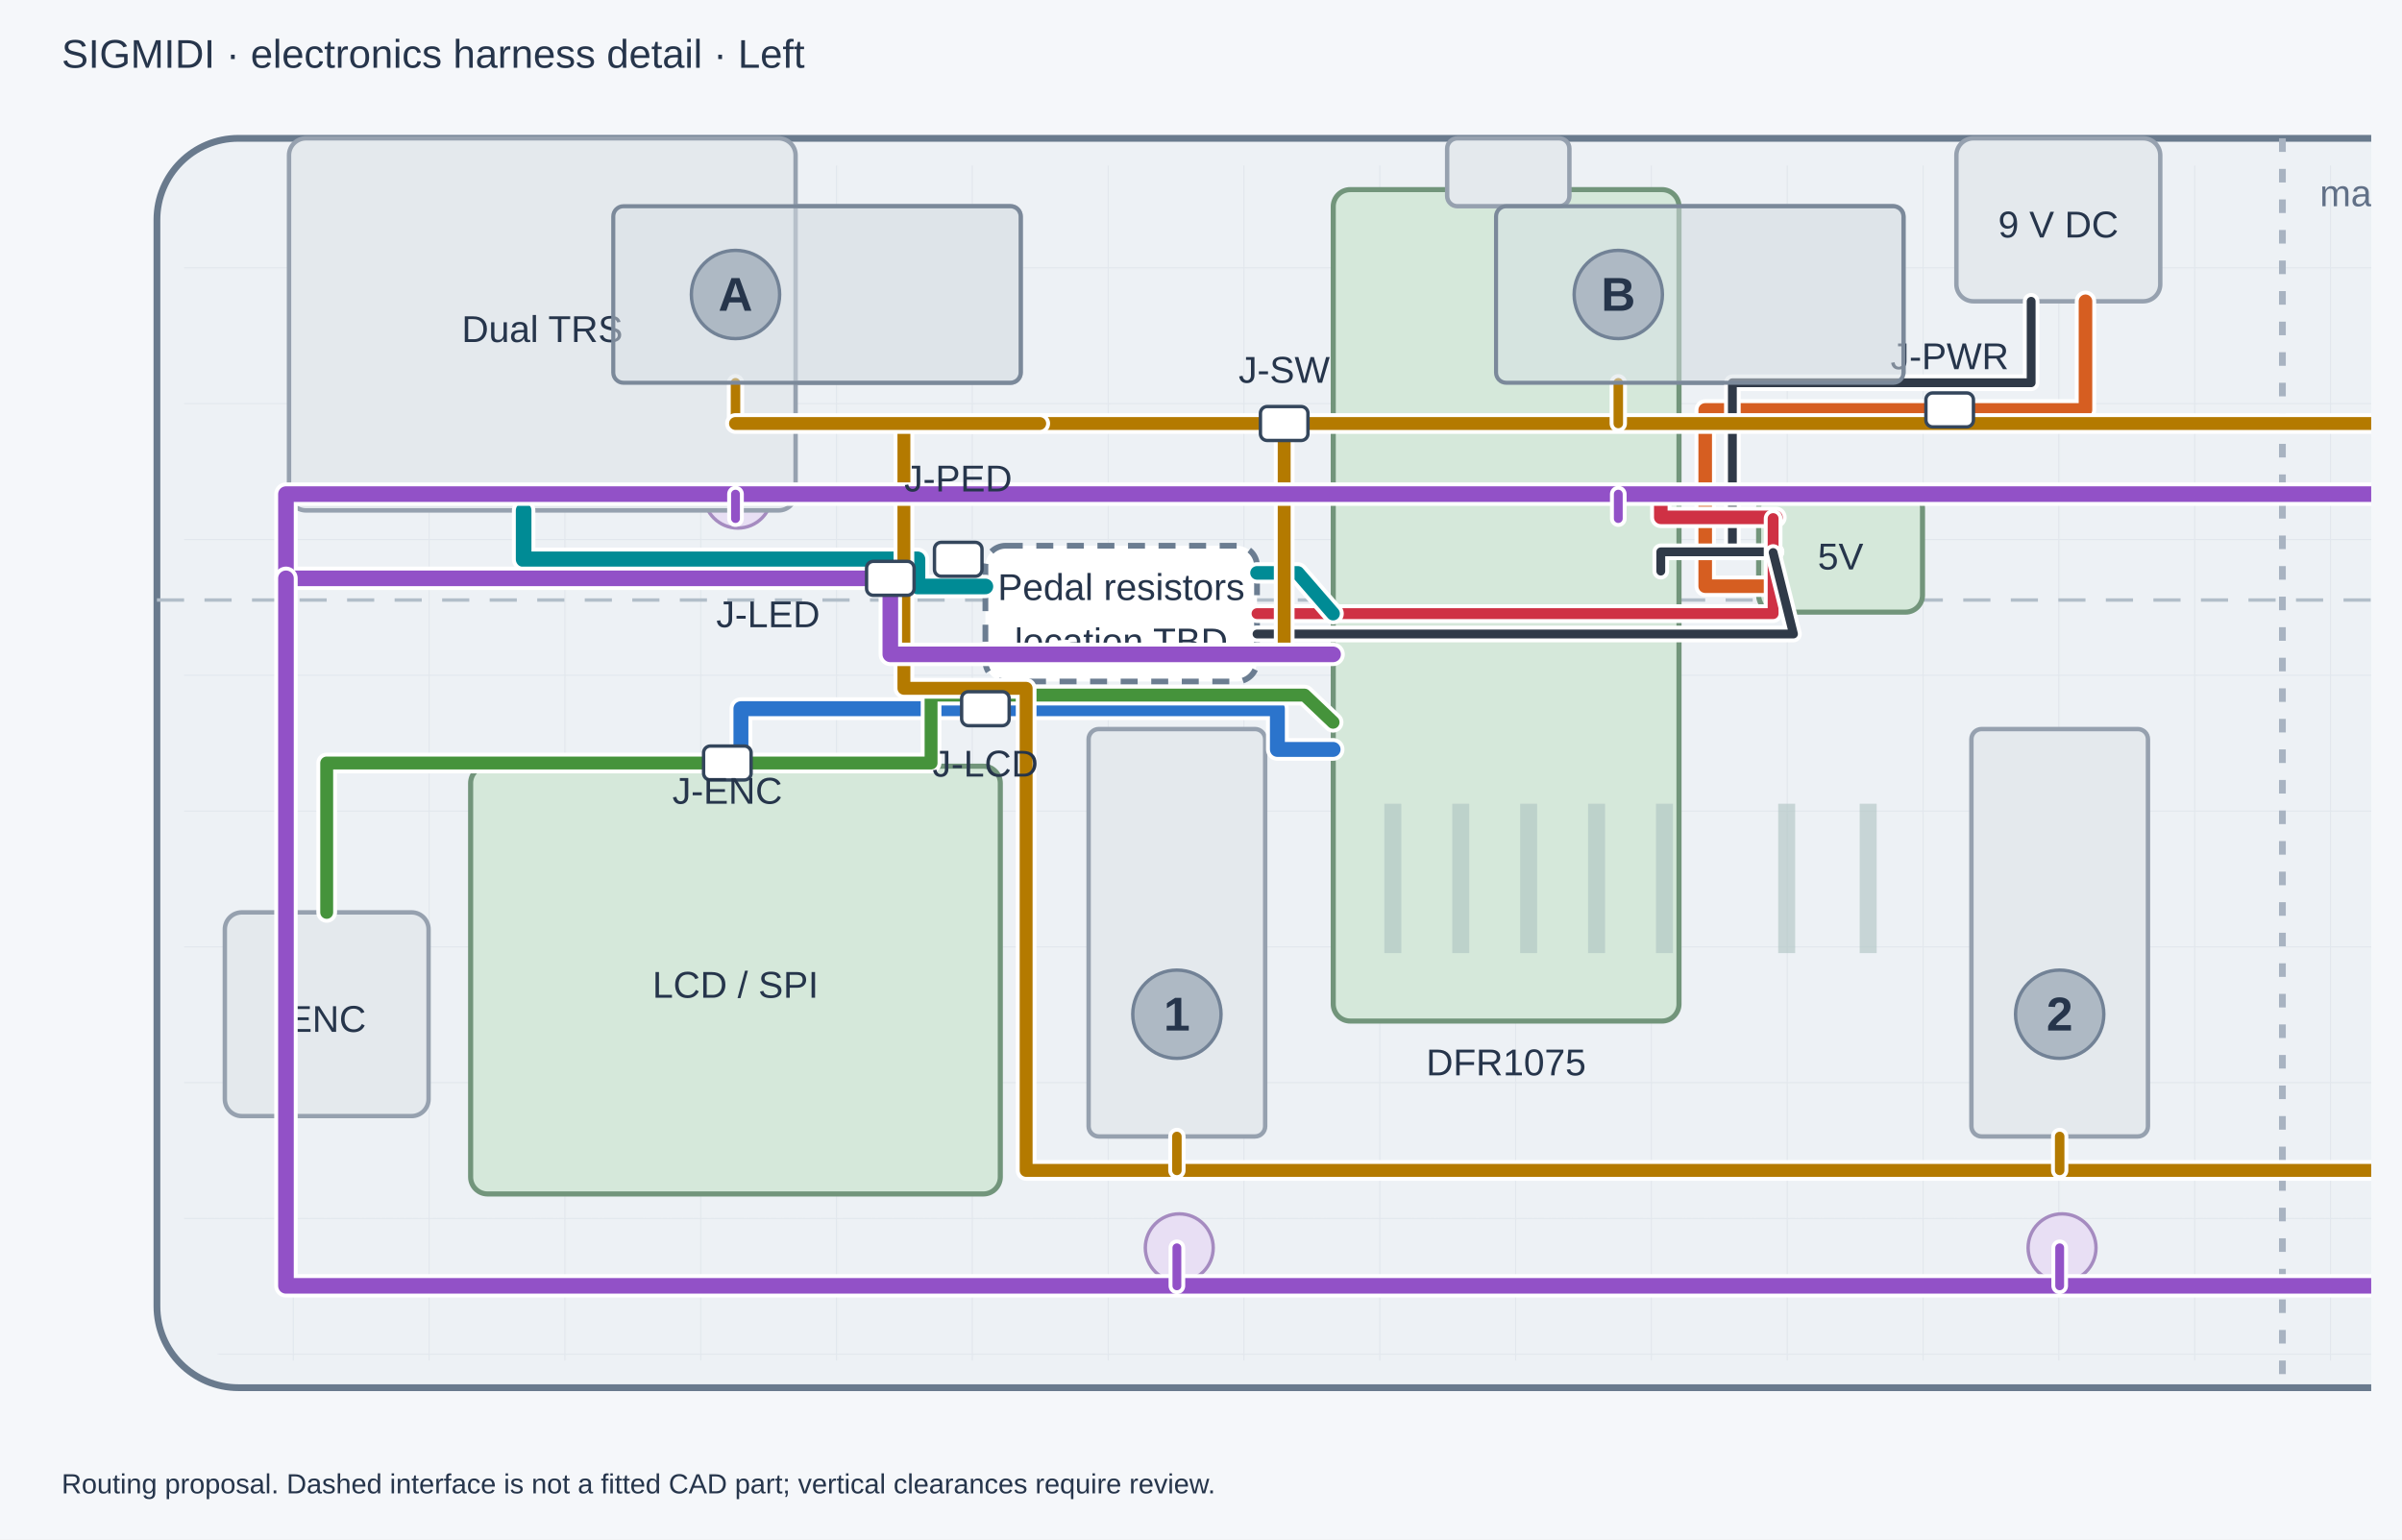
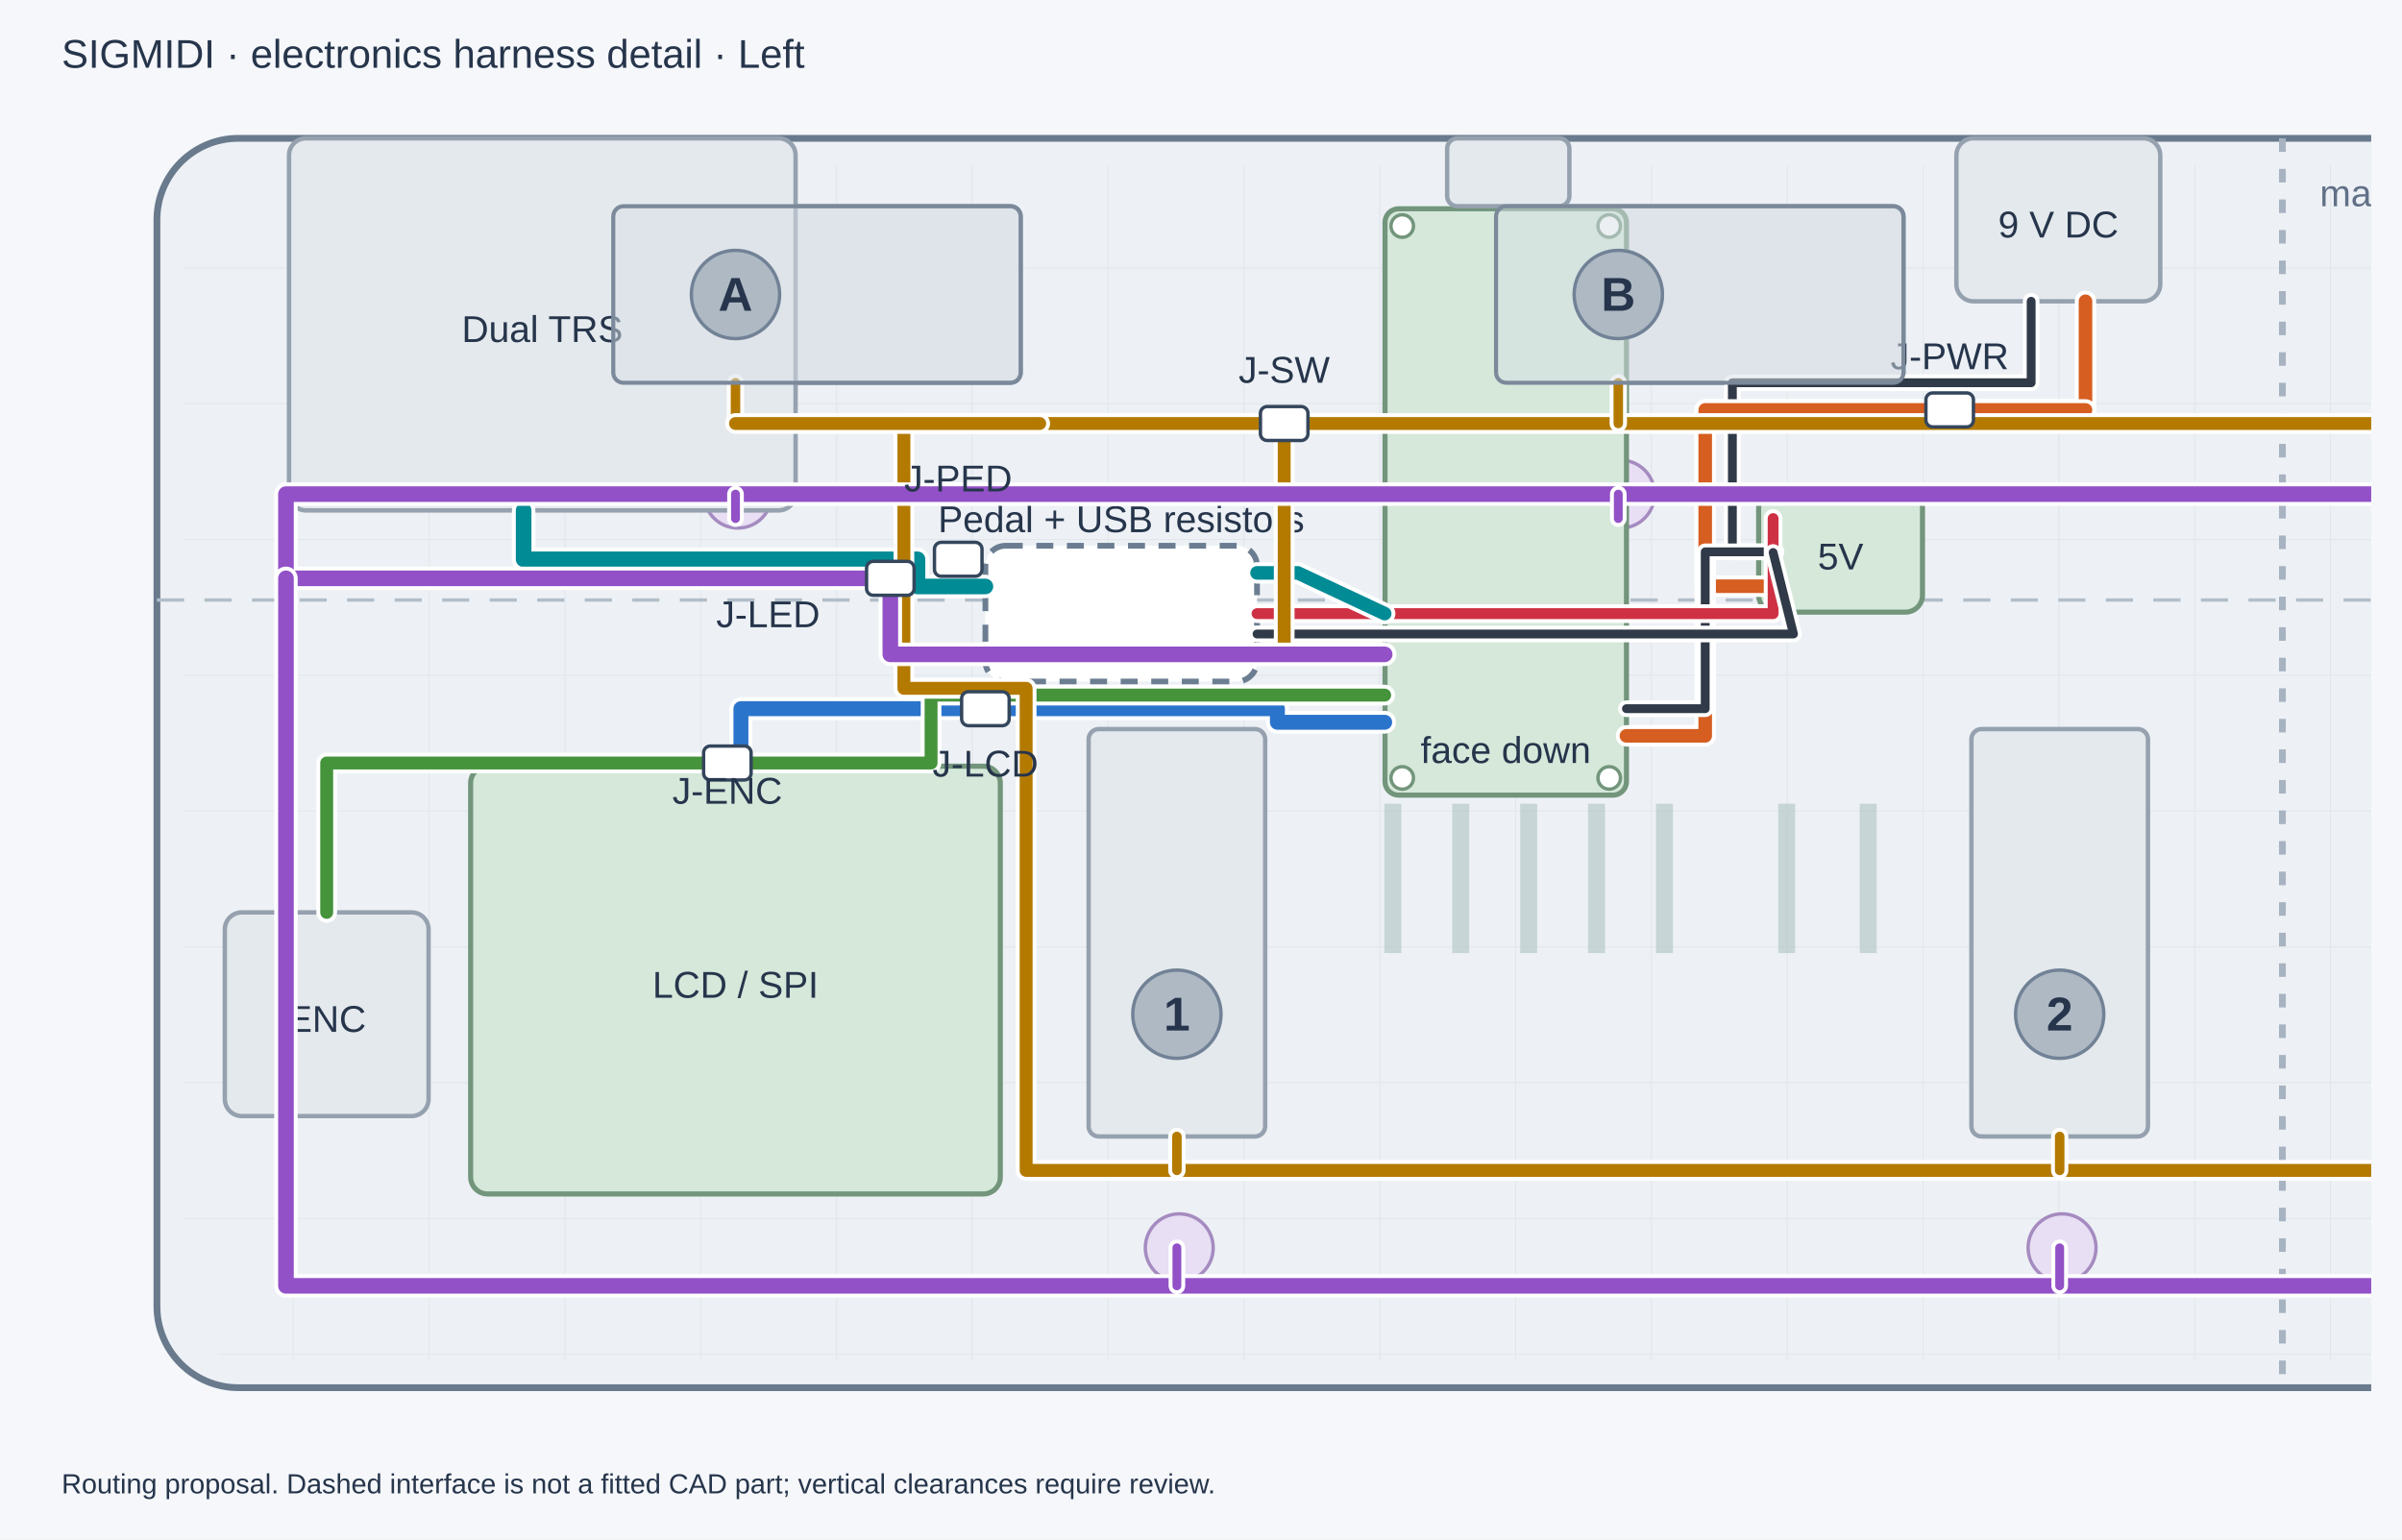
<svg xmlns="http://www.w3.org/2000/svg" width="1560" height="1000" viewBox="0 0 1560 1000">
  <rect width="1560" height="1000" fill="#f5f7fa" />
  <text x="40" y="44" font-family="Arial,sans-serif" font-size="26" fill="#26354b">SIGMIDI · electronics harness detail · Left</text>
  <svg x="20" y="70" width="1520" height="860" viewBox="60 193 655 390">
    <defs>
      <pattern id="grid" width="40" height="40" patternUnits="userSpaceOnUse">
        <path d="M40 0H0V40" fill="none" stroke="#e2e7ed" stroke-width=".65" />
      </pattern>
    </defs>
    <style>text{font-family:Arial,sans-serif;fill:#26354b}.tiny{font-size:11px}.small{font-size:13px}.medium{font-size:16px}.label{font-size:14px;font-weight:700}.wire{fill:none;stroke-linejoin:round;stroke-linecap:round}.body{fill:#e4e9ed;stroke:#96a1af;stroke-width:1.3}.board{fill:#d5e8da;stroke:#72957b;stroke-width:1.5}.dim{fill:none;stroke:#7f8da0;stroke-width:1}.muted{fill:#617087}.route.dimmed{opacity:.08}.route{transition:opacity .15s}</style>
    <rect width="1560" height="1120" fill="#f5f7fa" />
    <text x="80" y="54" font-size="16" font-weight="700" letter-spacing="3" fill="#19836b">SIGMIDI / HARNESS PLANNING</text>
    <text x="80" y="99" font-size="34" font-weight="700">Cable bundles · Left enclosure</text>
    <text x="80" y="129" class="medium muted">Top view, roof omitted · actual CAD footprints · proposed routing, disconnects and interface area</text>
    <text x="1480" y="55" text-anchor="end" class="label">v0.1</text>
    <text x="1480" y="80" text-anchor="end" class="small muted">PREVIEW / NOT A CUTTING OR PINOUT TEMPLATE</text>
    <path d="M80 173H1480 M80 166V180 M1480 166V180" class="dim" />
    <rect x="729" y="158" width="102" height="27" fill="#f5f7fa" />
    <text x="780" y="177" text-anchor="middle" class="small">350 mm</text>
    <rect x="80" y="202" width="1400" height="368" rx="24" fill="#edf1f5" stroke="#697a8d" stroke-width="2" />
    <rect x="88" y="210" width="1384" height="352" rx="18" fill="url(#grid)" />
    <path d="M80 338H1480" stroke="#b2bec9" stroke-dasharray="8 6" />
    <text x="1458" y="330" text-anchor="end" class="small muted">30 mm deck step</text>
    <path d="M706 202V570" stroke="#a8b3c1" stroke-width="2" stroke-dasharray="4 5" />
    <text x="717" y="222" class="tiny muted">main split</text>
    <rect x="1254.40" y="222.00" width="120.00" height="52.00" rx="3" class="body" />
    <circle cx="1290.4" cy="248.0" r="13" fill="#aeb9c4" stroke="#728296" />
    <text x="1290.40" y="252.80" text-anchor="middle" class="label">E</text>
    <rect x="994.40" y="222.00" width="120.00" height="52.00" rx="3" class="body" />
    <circle cx="1030.4" cy="248.0" r="13" fill="#aeb9c4" stroke="#728296" />
    <text x="1030.40" y="252.80" text-anchor="middle" class="label">D</text>
    <rect x="734.40" y="222.00" width="120.00" height="52.00" rx="3" class="body" />
    <circle cx="770.4" cy="248.0" r="13" fill="#aeb9c4" stroke="#728296" />
    <text x="770.40" y="252.80" text-anchor="middle" class="label">C</text>
    <rect x="474.40" y="222.00" width="120.00" height="52.00" rx="3" class="body" />
    <circle cx="510.4" cy="248.0" r="13" fill="#aeb9c4" stroke="#728296" />
    <text x="510.40" y="252.80" text-anchor="middle" class="label">B</text>
    <rect x="214.40" y="222.00" width="120.00" height="52.00" rx="3" class="body" />
    <circle cx="250.4" cy="248.0" r="13" fill="#aeb9c4" stroke="#728296" />
    <text x="250.40" y="252.80" text-anchor="middle" class="label">A</text>
    <rect x="1394.40" y="376.00" width="52.00" height="120.00" rx="3" class="body" />
    <circle cx="1420.4" cy="460.0" r="13" fill="#aeb9c4" stroke="#728296" />
    <text x="1420.40" y="464.80" text-anchor="middle" class="label">5</text>
    <rect x="1134.40" y="376.00" width="52.00" height="120.00" rx="3" class="body" />
    <circle cx="1160.4" cy="460.0" r="13" fill="#aeb9c4" stroke="#728296" />
    <text x="1160.40" y="464.80" text-anchor="middle" class="label">4</text>
    <rect x="874.40" y="376.00" width="52.00" height="120.00" rx="3" class="body" />
    <circle cx="900.4" cy="460.0" r="13" fill="#aeb9c4" stroke="#728296" />
    <text x="900.40" y="464.80" text-anchor="middle" class="label">3</text>
    <rect x="614.40" y="376.00" width="52.00" height="120.00" rx="3" class="body" />
    <circle cx="640.4" cy="460.0" r="13" fill="#aeb9c4" stroke="#728296" />
    <text x="640.40" y="464.80" text-anchor="middle" class="label">2</text>
    <rect x="354.40" y="376.00" width="52.00" height="120.00" rx="3" class="body" />
    <circle cx="380.4" cy="460.0" r="13" fill="#aeb9c4" stroke="#728296" />
    <text x="380.40" y="464.80" text-anchor="middle" class="label">1</text>
    <circle cx="1291.1" cy="306.8" r="10" fill="#e8dff4" stroke="#a58bc0" />
    <circle cx="1031.1" cy="306.8" r="10" fill="#e8dff4" stroke="#a58bc0" />
    <circle cx="771.1" cy="306.8" r="10" fill="#e8dff4" stroke="#a58bc0" />
    <circle cx="511.1" cy="306.8" r="10" fill="#e8dff4" stroke="#a58bc0" />
    <circle cx="251.1" cy="306.8" r="10" fill="#e8dff4" stroke="#a58bc0" />
    <circle cx="1421.1" cy="528.8" r="10" fill="#e8dff4" stroke="#a58bc0" />
    <circle cx="1161.1" cy="528.8" r="10" fill="#e8dff4" stroke="#a58bc0" />
    <circle cx="901.1" cy="528.8" r="10" fill="#e8dff4" stroke="#a58bc0" />
    <circle cx="641.1" cy="528.8" r="10" fill="#e8dff4" stroke="#a58bc0" />
    <circle cx="381.1" cy="528.8" r="10" fill="#e8dff4" stroke="#a58bc0" />
    <rect x="172.39" y="386.94" width="156.00" height="126.00" rx="5" class="board" />
    <text x="250.39" y="455.14" text-anchor="middle" class="tiny">LCD / SPI</text>
-     <rect x="426.45" y="217.11" width="101.83" height="244.90" rx="5" class="board" />
-     <text x="477.36" y="478.00" text-anchor="middle" class="tiny">DFR1075</text>
    <rect x="118.90" y="202.00" width="149.20" height="109.60" rx="5" class="body" />
    <text x="193.50" y="262.00" text-anchor="middle" class="tiny">Dual TRS</text>
    <rect x="551.74" y="306.00" width="48.26" height="35.56" rx="5" class="board" />
    <text x="575.87" y="328.98" text-anchor="middle" class="tiny">5V</text>
    <rect x="100.00" y="430.00" width="60.00" height="60.00" rx="5" class="body" />
    <text x="130.00" y="465.20" text-anchor="middle" class="tiny">ENC</text>
    <rect x="609.98" y="202.00" width="60.04" height="48.00" rx="5" class="body" />
    <text x="640.00" y="231.20" text-anchor="middle" class="tiny">9 V DC</text>
+     <rect x="441.69" y="222.75" width="71.12" height="172.72" rx="4" class="board" />
+     <text x="477.25" y="386.00" text-anchor="middle" class="tiny">face down</text>
+     <circle cx="446.767" cy="227.833" r="3.32" fill="white" stroke="#72957b" />
+     <circle cx="507.727" cy="227.833" r="3.32" fill="white" stroke="#72957b" />
+     <circle cx="446.767" cy="390.393" r="3.32" fill="white" stroke="#72957b" />
+     <circle cx="507.727" cy="390.393" r="3.32" fill="white" stroke="#72957b" />
    <rect x="460.00" y="202.00" width="36.00" height="20.00" rx="3" class="body" />
-     <text x="478.00" y="186.00" text-anchor="middle" class="small">USB-C</text>
+     <text x="478.00" y="186.00" text-anchor="middle" class="small">Nano ESP32 / USB-C</text>
    <text x="172.00" y="186.00" text-anchor="middle" class="small">TRS 1 / 2</text>
    <text x="640.00" y="186.00" text-anchor="middle" class="small">9 V · centre negative</text>
    <path d="M444 398V442" stroke="#adc3c1" stroke-width="5" opacity=".6" />
    <path d="M464 398V442" stroke="#adc3c1" stroke-width="5" opacity=".6" />
    <path d="M484 398V442" stroke="#adc3c1" stroke-width="5" opacity=".6" />
    <path d="M504 398V442" stroke="#adc3c1" stroke-width="5" opacity=".6" />
    <path d="M524 398V442" stroke="#adc3c1" stroke-width="5" opacity=".6" />
    <path d="M560 398V442" stroke="#adc3c1" stroke-width="5" opacity=".6" />
    <path d="M584 398V442" stroke="#adc3c1" stroke-width="5" opacity=".6" />
    <rect x="324" y="322" width="80" height="40" rx="6" fill="#fff" stroke="#6b7d91" stroke-width="1.7" stroke-dasharray="5 4" />
-     <text x="364.00" y="338.00" text-anchor="middle" class="tiny">Pedal resistors</text>
-     <text x="364.00" y="354.00" text-anchor="middle" class="tiny">location TBD</text>
+     <text x="364.00" y="318.00" text-anchor="middle" class="tiny">Pedal + USB resistors</text>
    <g class="route" data-bundle="dc">
      <polyline points="648.00,250.00 648.00,282.00 536.00,282.00 536.00,333.92 556.84,333.92" class="wire" stroke="#fff" stroke-width="6.3" />
      <polyline points="648.00,250.00 648.00,282.00 536.00,282.00 536.00,333.92 556.84,333.92" class="wire" stroke="#d65e21" stroke-width="4" />
    </g>
    <g class="route" data-bundle="ground">
      <polyline points="632.00,250.00 632.00,274.00 544.00,274.00 544.00,323.80 556.84,323.80" class="wire" stroke="#fff" stroke-width="4.9" />
      <polyline points="632.00,250.00 632.00,274.00 544.00,274.00 544.00,323.80 556.84,323.80" class="wire" stroke="#303a48" stroke-width="2.6" />
    </g>
-     <g class="route" data-bundle="supply">
-       <polyline points="556.84,313.64 522.92,313.64 522.92,309.16" class="wire" stroke="#fff" stroke-width="6.3" />
-       <polyline points="556.84,313.64 522.92,313.64 522.92,309.16" class="wire" stroke="#cf3144" stroke-width="4" />
+     <g class="route" data-bundle="dc">
+       <polyline points="648.00,282.00 536.00,282.00 536.00,378.00 512.80,378.00" class="wire" stroke="#fff" stroke-width="6.3" />
+       <polyline points="648.00,282.00 536.00,282.00 536.00,378.00 512.80,378.00" class="wire" stroke="#d65e21" stroke-width="4" />
    </g>
    <g class="route" data-bundle="ground">
-       <polyline points="556.84,323.80 522.92,323.80 522.92,329.48" class="wire" stroke="#fff" stroke-width="4.9" />
-       <polyline points="556.84,323.80 522.92,323.80 522.92,329.48" class="wire" stroke="#303a48" stroke-width="2.6" />
+       <polyline points="556.84,323.80 536.00,323.80 536.00,370.00 512.80,370.00" class="wire" stroke="#fff" stroke-width="4.9" />
+       <polyline points="556.84,323.80 536.00,323.80 536.00,370.00 512.80,370.00" class="wire" stroke="#303a48" stroke-width="2.6" />
    </g>
    <g class="route" data-bundle="supply">
      <polyline points="556.00,314.00 556.00,342.00 404.00,342.00" class="wire" stroke="#fff" stroke-width="5.5" />
      <polyline points="556.00,314.00 556.00,342.00 404.00,342.00" class="wire" stroke="#cf3144" stroke-width="3.2" />
    </g>
    <g class="route" data-bundle="ground">
      <polyline points="556.00,324.00 562.00,348.00 404.00,348.00" class="wire" stroke="#fff" stroke-width="4.9" />
      <polyline points="556.00,324.00 562.00,348.00 404.00,348.00" class="wire" stroke="#303a48" stroke-width="2.6" />
    </g>
    <g class="route" data-bundle="pedal">
      <polyline points="188.00,311.60 188.00,326.00 304.00,326.00 304.00,334.00 324.00,334.00" class="wire" stroke="#fff" stroke-width="6.9" />
      <polyline points="188.00,311.60 188.00,326.00 304.00,326.00 304.00,334.00 324.00,334.00" class="wire" stroke="#008b95" stroke-width="4.6" />
    </g>
    <g class="route" data-bundle="pedal">
-       <polyline points="404.00,330.00 416.00,330.00 426.40,342.00" class="wire" stroke="#fff" stroke-width="6.3" />
-       <polyline points="404.00,330.00 416.00,330.00 426.40,342.00" class="wire" stroke="#008b95" stroke-width="4.0" />
+       <polyline points="404.00,330.00 416.00,330.00 441.60,342.00" class="wire" stroke="#fff" stroke-width="6.3" />
+       <polyline points="404.00,330.00 416.00,330.00 441.60,342.00" class="wire" stroke="#008b95" stroke-width="4.0" />
    </g>
    <g class="route" data-bundle="display">
-       <polyline points="426.40,382.00 410.00,382.00 410.00,370.00 252.00,370.00 252.00,386.92" class="wire" stroke="#fff" stroke-width="6.7" />
-       <polyline points="426.40,382.00 410.00,382.00 410.00,370.00 252.00,370.00 252.00,386.92" class="wire" stroke="#2b74cc" stroke-width="4.4" />
+       <polyline points="441.60,374.00 410.00,374.00 410.00,370.00 252.00,370.00 252.00,386.92" class="wire" stroke="#fff" stroke-width="6.7" />
+       <polyline points="441.60,374.00 410.00,374.00 410.00,370.00 252.00,370.00 252.00,386.92" class="wire" stroke="#2b74cc" stroke-width="4.4" />
    </g>
    <g class="route" data-bundle="encoder">
-       <polyline points="130.00,430.00 130.00,386.00 308.00,386.00 308.00,366.00 418.00,366.00 426.40,374.00" class="wire" stroke="#fff" stroke-width="6.1" />
-       <polyline points="130.00,430.00 130.00,386.00 308.00,386.00 308.00,366.00 418.00,366.00 426.40,374.00" class="wire" stroke="#45933b" stroke-width="3.8" />
-     </g>
-     <g class="route" data-bundle="ladder">
-       <polyline points="426.40,354.00 412.00,354.00 412.00,286.00 1432.00,286.00" class="wire" stroke="#fff" stroke-width="6.1" />
-       <polyline points="426.40,354.00 412.00,354.00 412.00,286.00 1432.00,286.00" class="wire" stroke="#b47a00" stroke-width="3.8" />
+       <polyline points="130.00,430.00 130.00,386.00 308.00,386.00 308.00,366.00 418.00,366.00 441.60,366.00" class="wire" stroke="#fff" stroke-width="6.1" />
+       <polyline points="130.00,430.00 130.00,386.00 308.00,386.00 308.00,366.00 418.00,366.00 441.60,366.00" class="wire" stroke="#45933b" stroke-width="3.8" />
+     </g>
+     <g class="route" data-bundle="ladder">
+       <polyline points="441.60,354.00 412.00,354.00 412.00,286.00 1432.00,286.00" class="wire" stroke="#fff" stroke-width="6.1" />
+       <polyline points="441.60,354.00 412.00,354.00 412.00,286.00 1432.00,286.00" class="wire" stroke="#b47a00" stroke-width="3.8" />
    </g>
    <g class="route" data-bundle="ladder">
      <polyline points="412.00,286.00 300.00,286.00 300.00,364.00 336.00,364.00 336.00,506.00 1432.00,506.00" class="wire" stroke="#fff" stroke-width="6.1" />
      <polyline points="412.00,286.00 300.00,286.00 300.00,364.00 336.00,364.00 336.00,506.00 1432.00,506.00" class="wire" stroke="#b47a00" stroke-width="3.8" />
    </g>
    <g class="route" data-bundle="ladder">
      <polyline points="250.40,274.00 250.40,286.00" class="wire" stroke="#fff" stroke-width="5.1" />
      <polyline points="250.40,274.00 250.40,286.00" class="wire" stroke="#b47a00" stroke-width="2.8" />
    </g>
    <g class="route" data-bundle="ladder">
      <polyline points="510.40,274.00 510.40,286.00" class="wire" stroke="#fff" stroke-width="5.1" />
      <polyline points="510.40,274.00 510.40,286.00" class="wire" stroke="#b47a00" stroke-width="2.8" />
    </g>
    <g class="route" data-bundle="ladder">
      <polyline points="770.40,274.00 770.40,286.00" class="wire" stroke="#fff" stroke-width="5.1" />
      <polyline points="770.40,274.00 770.40,286.00" class="wire" stroke="#b47a00" stroke-width="2.8" />
    </g>
    <g class="route" data-bundle="ladder">
      <polyline points="1030.40,274.00 1030.40,286.00" class="wire" stroke="#fff" stroke-width="5.1" />
      <polyline points="1030.40,274.00 1030.40,286.00" class="wire" stroke="#b47a00" stroke-width="2.8" />
    </g>
    <g class="route" data-bundle="ladder">
      <polyline points="1290.40,274.00 1290.40,286.00" class="wire" stroke="#fff" stroke-width="5.1" />
      <polyline points="1290.40,274.00 1290.40,286.00" class="wire" stroke="#b47a00" stroke-width="2.8" />
    </g>
    <g class="route" data-bundle="ladder">
      <polyline points="380.40,496.00 380.40,506.00" class="wire" stroke="#fff" stroke-width="5.1" />
      <polyline points="380.40,496.00 380.40,506.00" class="wire" stroke="#b47a00" stroke-width="2.8" />
    </g>
    <g class="route" data-bundle="ladder">
      <polyline points="640.40,496.00 640.40,506.00" class="wire" stroke="#fff" stroke-width="5.1" />
      <polyline points="640.40,496.00 640.40,506.00" class="wire" stroke="#b47a00" stroke-width="2.8" />
    </g>
    <g class="route" data-bundle="ladder">
      <polyline points="900.40,496.00 900.40,506.00" class="wire" stroke="#fff" stroke-width="5.1" />
      <polyline points="900.40,496.00 900.40,506.00" class="wire" stroke="#b47a00" stroke-width="2.8" />
    </g>
    <g class="route" data-bundle="ladder">
      <polyline points="1160.40,496.00 1160.40,506.00" class="wire" stroke="#fff" stroke-width="5.1" />
      <polyline points="1160.40,496.00 1160.40,506.00" class="wire" stroke="#b47a00" stroke-width="2.8" />
    </g>
    <g class="route" data-bundle="ladder">
      <polyline points="1420.40,496.00 1420.40,506.00" class="wire" stroke="#fff" stroke-width="5.1" />
      <polyline points="1420.40,496.00 1420.40,506.00" class="wire" stroke="#b47a00" stroke-width="2.8" />
    </g>
    <g class="route" data-bundle="ladder">
      <polyline points="250.40,286.00 340.00,286.00" class="wire" stroke="#fff" stroke-width="6.1" />
      <polyline points="250.40,286.00 340.00,286.00" class="wire" stroke="#b47a00" stroke-width="3.8" />
    </g>
    <g class="route" data-bundle="led">
-       <polyline points="426.40,354.00 296.00,354.00 296.00,331.60 118.00,331.60 118.00,306.80 1300.00,306.80" class="wire" stroke="#fff" stroke-width="6.9" />
-       <polyline points="426.40,354.00 296.00,354.00 296.00,331.60 118.00,331.60 118.00,306.80 1300.00,306.80" class="wire" stroke="#9251c7" stroke-width="4.6" />
+       <polyline points="441.60,354.00 296.00,354.00 296.00,331.60 118.00,331.60 118.00,306.80 1300.00,306.80" class="wire" stroke="#fff" stroke-width="6.9" />
+       <polyline points="441.60,354.00 296.00,354.00 296.00,331.60 118.00,331.60 118.00,306.80 1300.00,306.80" class="wire" stroke="#9251c7" stroke-width="4.6" />
    </g>
    <g class="route" data-bundle="led">
      <polyline points="118.00,331.60 118.00,540.00 1432.00,540.00" class="wire" stroke="#fff" stroke-width="6.9" />
      <polyline points="118.00,331.60 118.00,540.00 1432.00,540.00" class="wire" stroke="#9251c7" stroke-width="4.6" />
    </g>
    <g class="route" data-bundle="led">
      <polyline points="250.40,306.80 250.40,314.00" class="wire" stroke="#fff" stroke-width="4.9" />
      <polyline points="250.40,306.80 250.40,314.00" class="wire" stroke="#9251c7" stroke-width="2.6" />
    </g>
    <g class="route" data-bundle="led">
      <polyline points="510.40,306.80 510.40,314.00" class="wire" stroke="#fff" stroke-width="4.9" />
      <polyline points="510.40,306.80 510.40,314.00" class="wire" stroke="#9251c7" stroke-width="2.6" />
    </g>
    <g class="route" data-bundle="led">
      <polyline points="770.40,306.80 770.40,314.00" class="wire" stroke="#fff" stroke-width="4.9" />
      <polyline points="770.40,306.80 770.40,314.00" class="wire" stroke="#9251c7" stroke-width="2.6" />
    </g>
    <g class="route" data-bundle="led">
      <polyline points="1030.40,306.80 1030.40,314.00" class="wire" stroke="#fff" stroke-width="4.9" />
      <polyline points="1030.40,306.80 1030.40,314.00" class="wire" stroke="#9251c7" stroke-width="2.6" />
    </g>
    <g class="route" data-bundle="led">
      <polyline points="1290.40,306.80 1290.40,314.00" class="wire" stroke="#fff" stroke-width="4.9" />
      <polyline points="1290.40,306.80 1290.40,314.00" class="wire" stroke="#9251c7" stroke-width="2.6" />
    </g>
    <g class="route" data-bundle="led">
      <polyline points="380.40,540.00 380.40,528.80" class="wire" stroke="#fff" stroke-width="4.9" />
      <polyline points="380.40,540.00 380.40,528.80" class="wire" stroke="#9251c7" stroke-width="2.6" />
    </g>
    <g class="route" data-bundle="led">
      <polyline points="640.40,540.00 640.40,528.80" class="wire" stroke="#fff" stroke-width="4.9" />
      <polyline points="640.40,540.00 640.40,528.80" class="wire" stroke="#9251c7" stroke-width="2.6" />
    </g>
    <g class="route" data-bundle="led">
      <polyline points="900.40,540.00 900.40,528.80" class="wire" stroke="#fff" stroke-width="4.9" />
      <polyline points="900.40,540.00 900.40,528.80" class="wire" stroke="#9251c7" stroke-width="2.6" />
    </g>
    <g class="route" data-bundle="led">
      <polyline points="1160.40,540.00 1160.40,528.80" class="wire" stroke="#fff" stroke-width="4.9" />
      <polyline points="1160.40,540.00 1160.40,528.80" class="wire" stroke="#9251c7" stroke-width="2.6" />
    </g>
    <g class="route" data-bundle="led">
      <polyline points="1420.40,540.00 1420.40,528.80" class="wire" stroke="#fff" stroke-width="4.9" />
      <polyline points="1420.40,540.00 1420.40,528.80" class="wire" stroke="#9251c7" stroke-width="2.6" />
    </g>
    <rect x="601" y="277" width="14" height="10" rx="2" fill="#fff" stroke="#34465c" />
    <text x="608.00" y="270.00" text-anchor="middle" class="tiny">J-PWR</text>
    <rect x="309" y="321" width="14" height="10" rx="2" fill="#fff" stroke="#34465c" />
    <text x="316.00" y="306.00" text-anchor="middle" class="tiny">J-PED</text>
    <rect x="317" y="365" width="14" height="10" rx="2" fill="#fff" stroke="#34465c" />
    <text x="324.00" y="390.00" text-anchor="middle" class="tiny">J-LCD</text>
    <rect x="241" y="381" width="14" height="10" rx="2" fill="#fff" stroke="#34465c" />
    <text x="248.00" y="398.00" text-anchor="middle" class="tiny">J-ENC</text>
    <rect x="405" y="281" width="14" height="10" rx="2" fill="#fff" stroke="#34465c" />
    <text x="412.00" y="274.00" text-anchor="middle" class="tiny">J-SW</text>
    <rect x="289" y="326.6" width="14" height="10" rx="2" fill="#fff" stroke="#34465c" />
    <text x="260.00" y="346.00" text-anchor="middle" class="tiny">J-LED</text>
    <rect x="214.4" y="222" width="120" height="52" rx="3" fill="#d9e0e7" fill-opacity=".5" stroke="#7b899a" stroke-width="1.2" />
    <circle cx="250.4" cy="248.0" r="13" fill="#aeb9c4" stroke="#728296" />
    <text x="250.40" y="252.80" text-anchor="middle" class="label">A</text>
    <rect x="474.4" y="222" width="120" height="52" rx="3" fill="#d9e0e7" fill-opacity=".5" stroke="#7b899a" stroke-width="1.2" />
    <circle cx="510.4" cy="248.0" r="13" fill="#aeb9c4" stroke="#728296" />
    <text x="510.40" y="252.80" text-anchor="middle" class="label">B</text>
    <rect x="734.4" y="222" width="120" height="52" rx="3" fill="#d9e0e7" fill-opacity=".5" stroke="#7b899a" stroke-width="1.2" />
    <circle cx="770.4" cy="248.0" r="13" fill="#aeb9c4" stroke="#728296" />
    <text x="770.40" y="252.80" text-anchor="middle" class="label">C</text>
    <rect x="994.4" y="222" width="120" height="52" rx="3" fill="#d9e0e7" fill-opacity=".5" stroke="#7b899a" stroke-width="1.2" />
    <circle cx="1030.4" cy="248.0" r="13" fill="#aeb9c4" stroke="#728296" />
    <text x="1030.40" y="252.80" text-anchor="middle" class="label">D</text>
    <rect x="1254.4" y="222" width="120" height="52" rx="3" fill="#d9e0e7" fill-opacity=".5" stroke="#7b899a" stroke-width="1.2" />
    <circle cx="1290.4" cy="248.0" r="13" fill="#aeb9c4" stroke="#728296" />
    <text x="1290.40" y="252.80" text-anchor="middle" class="label">E</text>
    <text x="80" y="602" class="small muted">REAR ↑  /  FRONT ↓   ·   Looking down into the case, not a mirrored underside view</text>
    <text x="1480" y="602" text-anchor="end" class="small muted">92 mm depth · upper row +30 mm</text>
    <rect x="80" y="624" width="1400" height="79" rx="12" fill="#e8eef5" />
    <text x="103" y="650" class="label">Modular joint / 4-net interface</text>
    <text x="103" y="674" class="small">TAIL + GND + optional 5V + LED DATA. Each pair adds 2 × 1 kΩ; final TAIL stays open.</text>
    <text x="103" y="692" class="tiny muted">LED data sequence: B(T1) → A(T2) → 2(T3) → 1(T4) → C(T5) → 3(T6) → D(T7) → 4(T8) → E(T9) → 5(T10).</text>
    <text x="1125" y="650" class="label">Service loops</text>
    <text x="1125" y="674" class="small">Disconnect shell-mounted controls</text>
    <text x="1125" y="692" class="small">before withdrawing the base / USB.</text>
    <g data-legend="dc">
      <rect x="80" y="727" width="690" height="65" rx="9" fill="#fff" stroke="#e1e6ed" />
      <path d="M98 748H127" stroke="#d65e21" stroke-width="5" stroke-linecap="round" />
      <text x="140" y="752" class="label">9 V input</text>
-       <text x="140" y="771" class="small">Sleeve +9 V → VIN; centre → GND</text>
+       <text x="140" y="771" class="small">Sleeve +9 V → Nano VIN + Pololu VIN</text>
      <text x="140" y="786" class="tiny muted">2 wires · J-PWR</text>
    </g>
    <g data-legend="supply">
      <rect x="790" y="727" width="690" height="65" rx="9" fill="#fff" stroke="#e1e6ed" />
      <path d="M808 748H837" stroke="#cf3144" stroke-width="5" stroke-linecap="round" />
      <text x="850" y="752" class="label">Regulated 5 V</text>
-       <text x="850" y="771" class="small">Pololu VOUT → DFRobot VIN / LED rail</text>
+       <text x="850" y="771" class="small">Pololu VOUT → optional LED rail only</text>
      <text x="850" y="786" class="tiny muted">Supply + return travel together</text>
    </g>
    <g data-legend="ground">
      <rect x="80" y="801" width="690" height="65" rx="9" fill="#fff" stroke="#e1e6ed" />
      <path d="M98 822H127" stroke="#303a48" stroke-width="5" stroke-linecap="round" />
      <text x="140" y="826" class="label">Ground / returns</text>
      <text x="140" y="845" class="small">Common reference; LED return to supply</text>
      <text x="140" y="860" class="tiny muted">Dark lines beside power and signals</text>
    </g>
    <g data-legend="ladder">
      <rect x="790" y="801" width="690" height="65" rx="9" fill="#fff" stroke="#e1e6ed" />
      <path d="M808 822H837" stroke="#b47a00" stroke-width="5" stroke-linecap="round" />
      <text x="850" y="826" class="label">Footswitch ladder</text>
      <text x="850" y="845" class="small">Series taps T1–T10; each adds 1 kΩ</text>
      <text x="850" y="860" class="tiny muted">TAIL + GND between sections</text>
    </g>
    <g data-legend="pedal">
      <rect x="80" y="875" width="690" height="65" rx="9" fill="#fff" stroke="#e1e6ed" />
      <path d="M98 896H127" stroke="#008b95" stroke-width="5" stroke-linecap="round" />
      <text x="140" y="900" class="label">Expression pedals</text>
-       <text x="140" y="919" class="small">Passive TRS → 2 resistors/input → GPIO2 / 3</text>
-       <text x="140" y="934" class="tiny muted">6 wires at sockets · modes GPIO20 / 21</text>
+       <text x="140" y="919" class="small">Passive TRS → 2 resistors/input → A1 / GPIO2 and A3 / GPIO4</text>
+       <text x="140" y="934" class="tiny muted">6 wires at sockets · bias D2 / GPIO5 and D3 / GPIO6</text>
    </g>
    <g data-legend="display">
      <rect x="790" y="875" width="690" height="65" rx="9" fill="#fff" stroke="#e1e6ed" />
      <path d="M808 896H837" stroke="#2b74cc" stroke-width="5" stroke-linecap="round" />
      <text x="850" y="900" class="label">LCD / SPI</text>
-       <text x="850" y="919" class="small">GPIO22, 23, 18, 19, 14; 3V3 + GND</text>
+       <text x="850" y="919" class="small">D8–D12 / GPIO17, 18, 21, 38, 47; 3V3 + GND</text>
      <text x="850" y="934" class="tiny muted">7 wires · backlight tied to 3V3 locally</text>
    </g>
    <g data-legend="encoder">
      <rect x="80" y="949" width="690" height="65" rx="9" fill="#fff" stroke="#e1e6ed" />
      <path d="M98 970H127" stroke="#45933b" stroke-width="5" stroke-linecap="round" />
      <text x="140" y="974" class="label">Encoder + click</text>
-       <text x="140" y="993" class="small">GPIO6 / 7 / 17 + common GND</text>
+       <text x="140" y="993" class="small">D4–D6 / GPIO7, 8, 9 + common GND</text>
      <text x="140" y="1008" class="tiny muted">4 wires · J-ENC</text>
    </g>
    <g data-legend="led">
      <rect x="790" y="949" width="690" height="65" rx="9" fill="#fff" stroke="#e1e6ed" />
      <path d="M808 970H837" stroke="#9251c7" stroke-width="5" stroke-linecap="round" />
      <text x="850" y="974" class="label">Optional Pololu 2535</text>
-       <text x="850" y="993" class="small">GPIO16 → first LED DIN, directly</text>
+       <text x="850" y="993" class="small">D7 / GPIO10 → first LED DIN, directly</text>
      <text x="850" y="1008" class="tiny muted">5V + GND + data; preserve tap assignments</text>
    </g>
    <text x="80" y="1045" class="small">Lines represent bundle corridors, not electrical junctions. Connect ladder taps and pixels in the stated order.</text>
-     <text x="80" y="1068" class="small muted">Power/LED reference corridors come from Fusion. Components at different heights overlap in projection.</text>
-     <text x="80" y="1090" class="small muted">Other routes, carrier and connectors are proposals; verify vertical transitions, fasteners and base clearance.</text>
+     <text x="80" y="1068" class="small muted">Nano pose comes from the verified mount kit; other footprints from Fusion. Different Z levels overlap in this view.</text>
+     <text x="80" y="1090" class="small muted">Routes are bundle corridors, not pin positions. VBUS → 100k → A4; A4 → 150k → GND. Verify service-loop clearances.</text>
  </svg>
  <text x="40" y="970" font-family="Arial,sans-serif" font-size="18" fill="#617087">Routing proposal. Dashed interface is not a fitted CAD part; vertical clearances require review.</text>
</svg>
